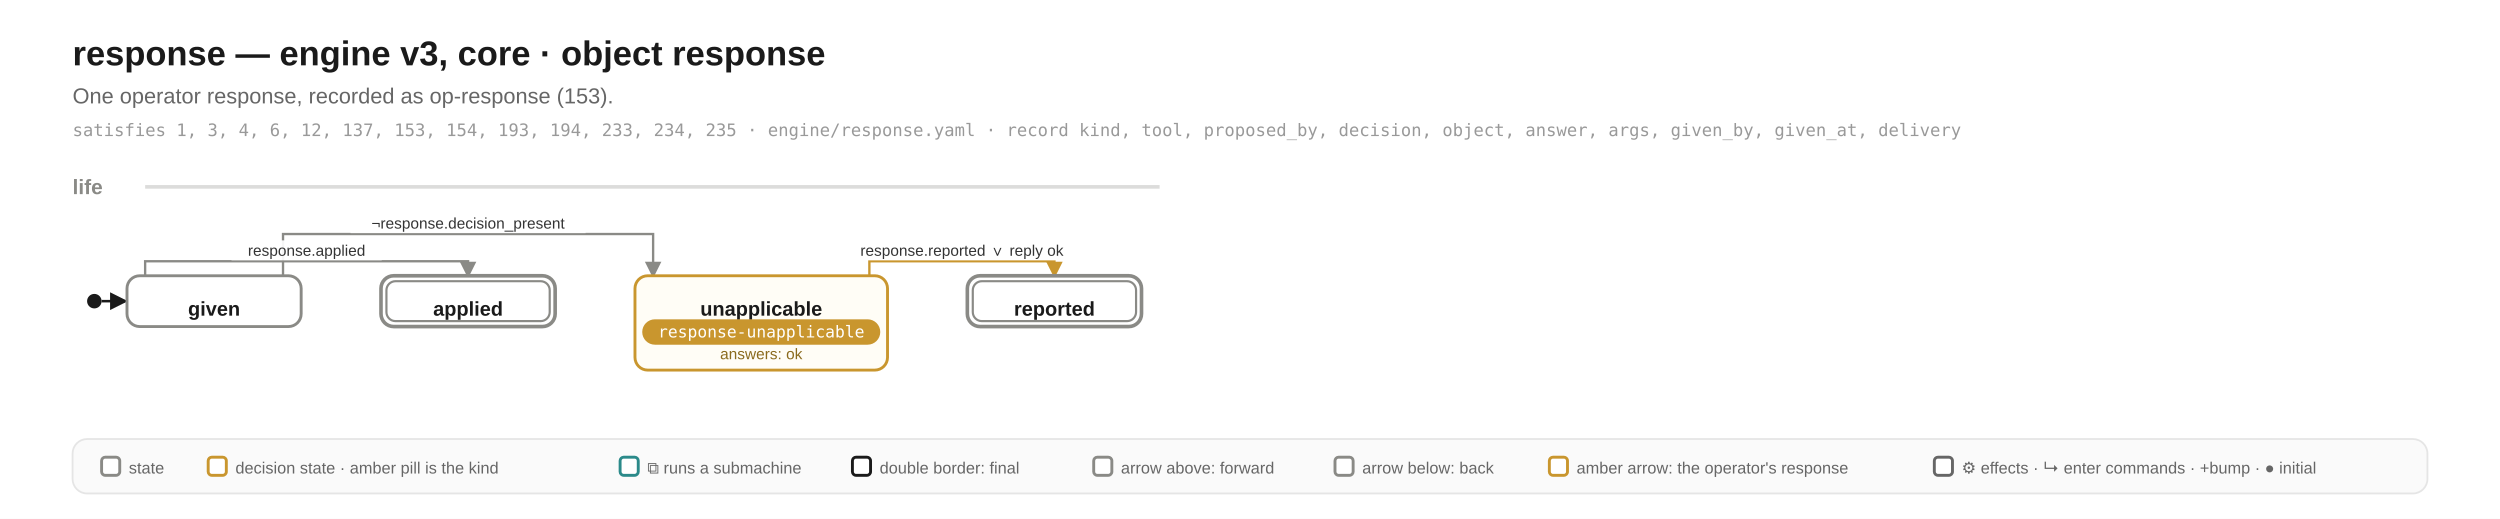
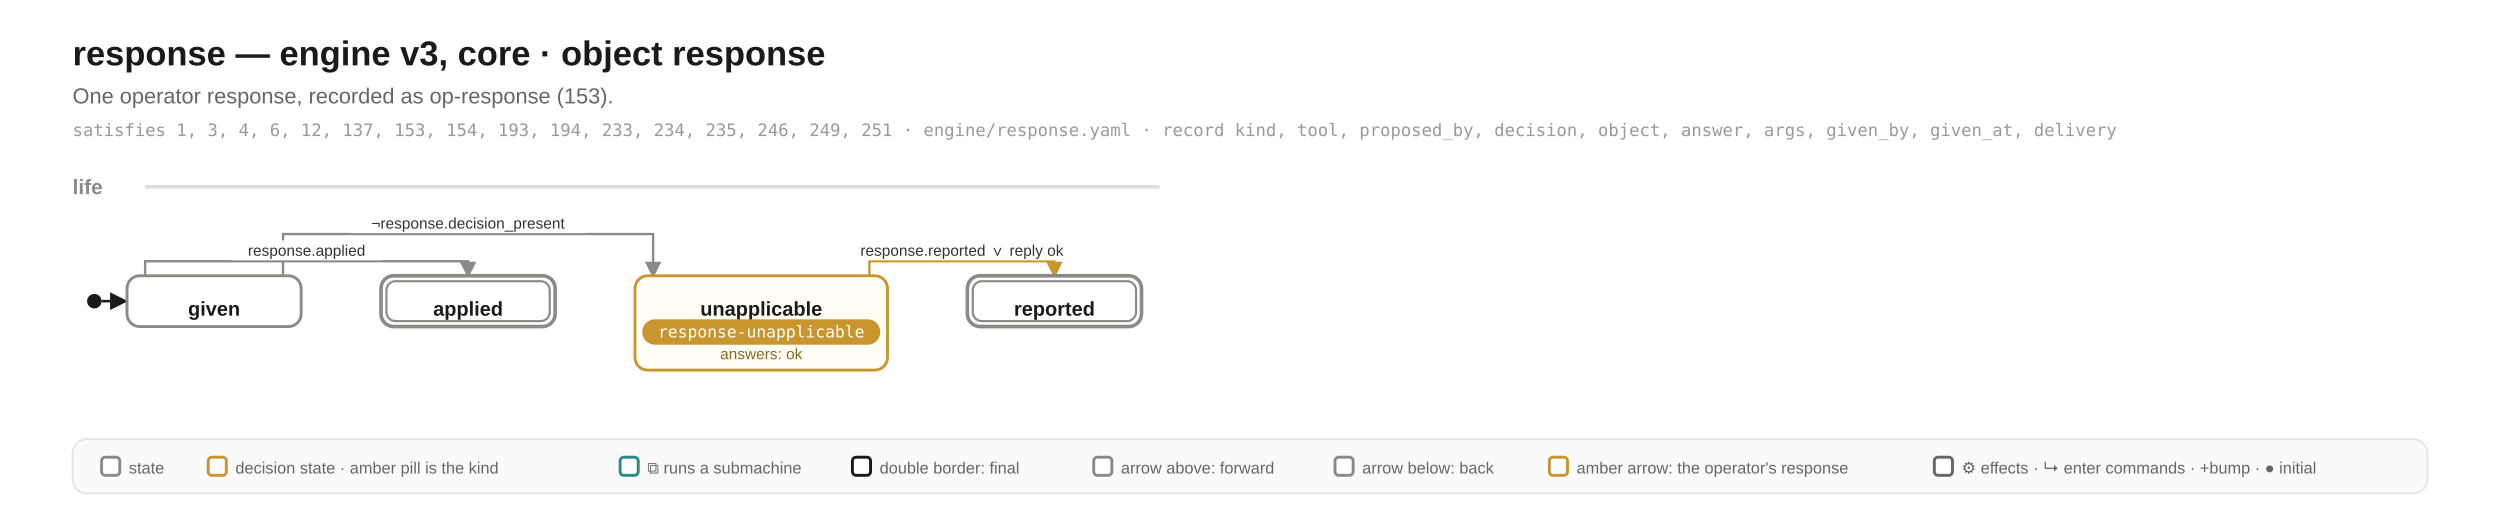
<svg xmlns="http://www.w3.org/2000/svg" width="1378" height="286" viewBox="0 0 1378 286" font-family="-apple-system, 'Helvetica Neue', Arial, sans-serif">
  <defs>
    <marker id="mB" viewBox="0 0 10 10" refX="8.5" refY="5" markerWidth="7" markerHeight="7" orient="auto-start-reverse">
      <path d="M0 0L10 5L0 10z" fill="#4a7fb5" />
    </marker>
    <marker id="mT" viewBox="0 0 10 10" refX="8.5" refY="5" markerWidth="7" markerHeight="7" orient="auto-start-reverse">
      <path d="M0 0L10 5L0 10z" fill="#2b8a8a" />
    </marker>
    <marker id="mG" viewBox="0 0 10 10" refX="8.5" refY="5" markerWidth="7" markerHeight="7" orient="auto-start-reverse">
      <path d="M0 0L10 5L0 10z" fill="#8a8a86" />
    </marker>
    <marker id="mA" viewBox="0 0 10 10" refX="8.5" refY="5" markerWidth="7" markerHeight="7" orient="auto-start-reverse">
      <path d="M0 0L10 5L0 10z" fill="#c9962e" />
    </marker>
    <marker id="mI" viewBox="0 0 10 10" refX="8.5" refY="5" markerWidth="7" markerHeight="7" orient="auto-start-reverse">
      <path d="M0 0L10 5L0 10z" fill="#1a1a1a" />
    </marker>
  </defs>
  <rect width="1378" height="286" fill="#fff" />
  <text x="40" y="36" font-size="19" font-weight="700" fill="#1a1a1a">response — engine v3, core · object response</text>
  <text x="40" y="57" font-size="12" fill="#666">One operator response, recorded as op-response (153).</text>
-   <text x="40" y="75" font-size="9.5" font-family="monospace" fill="#999">satisfies 1, 3, 4, 6, 12, 137, 153, 154, 193, 194, 233, 234, 235 · engine/response.yaml · record kind, tool, proposed_by, decision, object, answer, args, given_by, given_at, delivery</text>
+   <text x="40" y="75" font-size="9.5" font-family="monospace" fill="#999">satisfies 1, 3, 4, 6, 12, 137, 153, 154, 193, 194, 233, 234, 235, 246, 249, 251 · engine/response.yaml · record kind, tool, proposed_by, decision, object, answer, args, given_by, given_at, delivery</text>
  <text x="40" y="107" font-size="11.5" font-weight="700" fill="#8a8a86">life</text>
  <line x1="80" y1="103" x2="639.18" y2="103" stroke="#8a8a86" stroke-width="2" opacity="0.3" />
  <circle cx="52.0" cy="166.0" r="4" fill="#1a1a1a" />
  <line x1="56.0" y1="166.0" x2="69.0" y2="166.0" stroke="#1a1a1a" stroke-width="1.4" marker-end="url(#mI)" />
  <path d="M80.0,152.0 V144.0 H258.0 V152.0" fill="none" stroke="#8a8a86" stroke-width="1.3" marker-end="url(#mG)" />
  <path d="M156.0,152.0 V129.0 H360.0 V152.0" fill="none" stroke="#8a8a86" stroke-width="1.3" marker-end="url(#mG)" />
  <path d="M479.2,152.0 V144.0 H581.2 V152.0" fill="none" stroke="#c9962e" stroke-width="1.3" marker-end="url(#mA)" />
  <rect x="70.0" y="152.0" width="96.0" height="28.0" rx="7" fill="#fff" stroke="#8a8a86" stroke-width="1.6" />
  <text x="118.0" y="174.0" font-size="11" fill="#1a1a1a" text-anchor="middle" font-weight="700">given</text>
  <rect x="210.0" y="152.0" width="96.0" height="28.0" rx="7" fill="#fff" stroke="#8a8a86" stroke-width="2" />
  <rect x="213.0" y="155.0" width="90.0" height="22.0" rx="5" fill="none" stroke="#8a8a86" stroke-width="1.2" />
  <text x="258.0" y="174.0" font-size="11" fill="#1a1a1a" text-anchor="middle" font-weight="700">applied</text>
  <rect x="350.0" y="152.0" width="139.2" height="52.0" rx="7" fill="#fffdf6" stroke="#c9962e" stroke-width="1.6" />
  <text x="419.6" y="174.0" font-size="11" fill="#1a1a1a" text-anchor="middle" font-weight="700">unapplicable</text>
  <rect x="354.0" y="176.0" width="131.2" height="14" rx="7" fill="#c9962e" />
  <text x="419.6" y="186.0" font-size="9" font-family="monospace" fill="#fff" text-anchor="middle">response-unapplicable</text>
  <text x="419.6" y="198.0" font-size="8.5" fill="#8a6a1d" text-anchor="middle">answers: ok</text>
  <rect x="533.2" y="152.0" width="96.0" height="28.0" rx="7" fill="#fff" stroke="#8a8a86" stroke-width="2" />
  <rect x="536.2" y="155.0" width="90.0" height="22.0" rx="5" fill="none" stroke="#8a8a86" stroke-width="1.2" />
  <text x="581.2" y="174.0" font-size="11" fill="#1a1a1a" text-anchor="middle" font-weight="700">reported</text>
  <rect x="127.6" y="132.5" width="82.8" height="11" fill="#fff" opacity="0.92" />
  <text x="169.0" y="141.0" font-size="8.5" fill="#333" text-anchor="middle">response.applied</text>
  <rect x="193.2" y="117.5" width="129.6" height="11" fill="#fff" opacity="0.92" />
  <text x="258.0" y="126.0" font-size="8.5" fill="#333" text-anchor="middle">¬response.decision_present</text>
  <rect x="460.7" y="132.5" width="138.9" height="11" fill="#fff" opacity="0.92" />
  <text x="530.2" y="141.0" font-size="8.5" fill="#333" text-anchor="middle">response.reported ∨ reply ok</text>
  <rect x="40" y="242" width="1298" height="30" rx="8" fill="#fafafa" stroke="#e5e5e5" />
  <rect x="56" y="252" width="10" height="10" rx="2" fill="#fff" stroke="#8a8a86" stroke-width="1.6" />
  <text x="71" y="261" font-size="9" fill="#666">state</text>
  <rect x="114.75" y="252" width="10" height="10" rx="2" fill="#fff" stroke="#c9962e" stroke-width="1.6" />
  <text x="129.75" y="261" font-size="9" fill="#666">decision state · amber pill is the kind</text>
  <rect x="341.8" y="252" width="10" height="10" rx="2" fill="#fff" stroke="#2b8a8a" stroke-width="1.6" />
  <text x="356.8" y="261" font-size="9" fill="#666">⧉ runs a submachine</text>
  <rect x="469.85" y="252" width="10" height="10" rx="2" fill="#fff" stroke="#1a1a1a" stroke-width="1.6" />
  <text x="484.85" y="261" font-size="9" fill="#666">double border: final</text>
  <rect x="602.85" y="252" width="10" height="10" rx="2" fill="#fff" stroke="#8a8a86" stroke-width="1.6" />
  <text x="617.85" y="261" font-size="9" fill="#666">arrow above: forward</text>
  <rect x="735.85" y="252" width="10" height="10" rx="2" fill="#fff" stroke="#8a8a86" stroke-width="1.6" />
  <text x="750.85" y="261" font-size="9" fill="#666">arrow below: back</text>
  <rect x="854.0" y="252" width="10" height="10" rx="2" fill="#fff" stroke="#c9962e" stroke-width="1.6" />
  <text x="869.0" y="261" font-size="9" fill="#666">amber arrow: the operator's response</text>
  <rect x="1066.2" y="252" width="10" height="10" rx="2" fill="#fff" stroke="#666" stroke-width="1.6" />
  <text x="1081.2" y="261" font-size="9" fill="#666">⚙ effects · ↳ enter commands · +bump · ● initial</text>
</svg>
